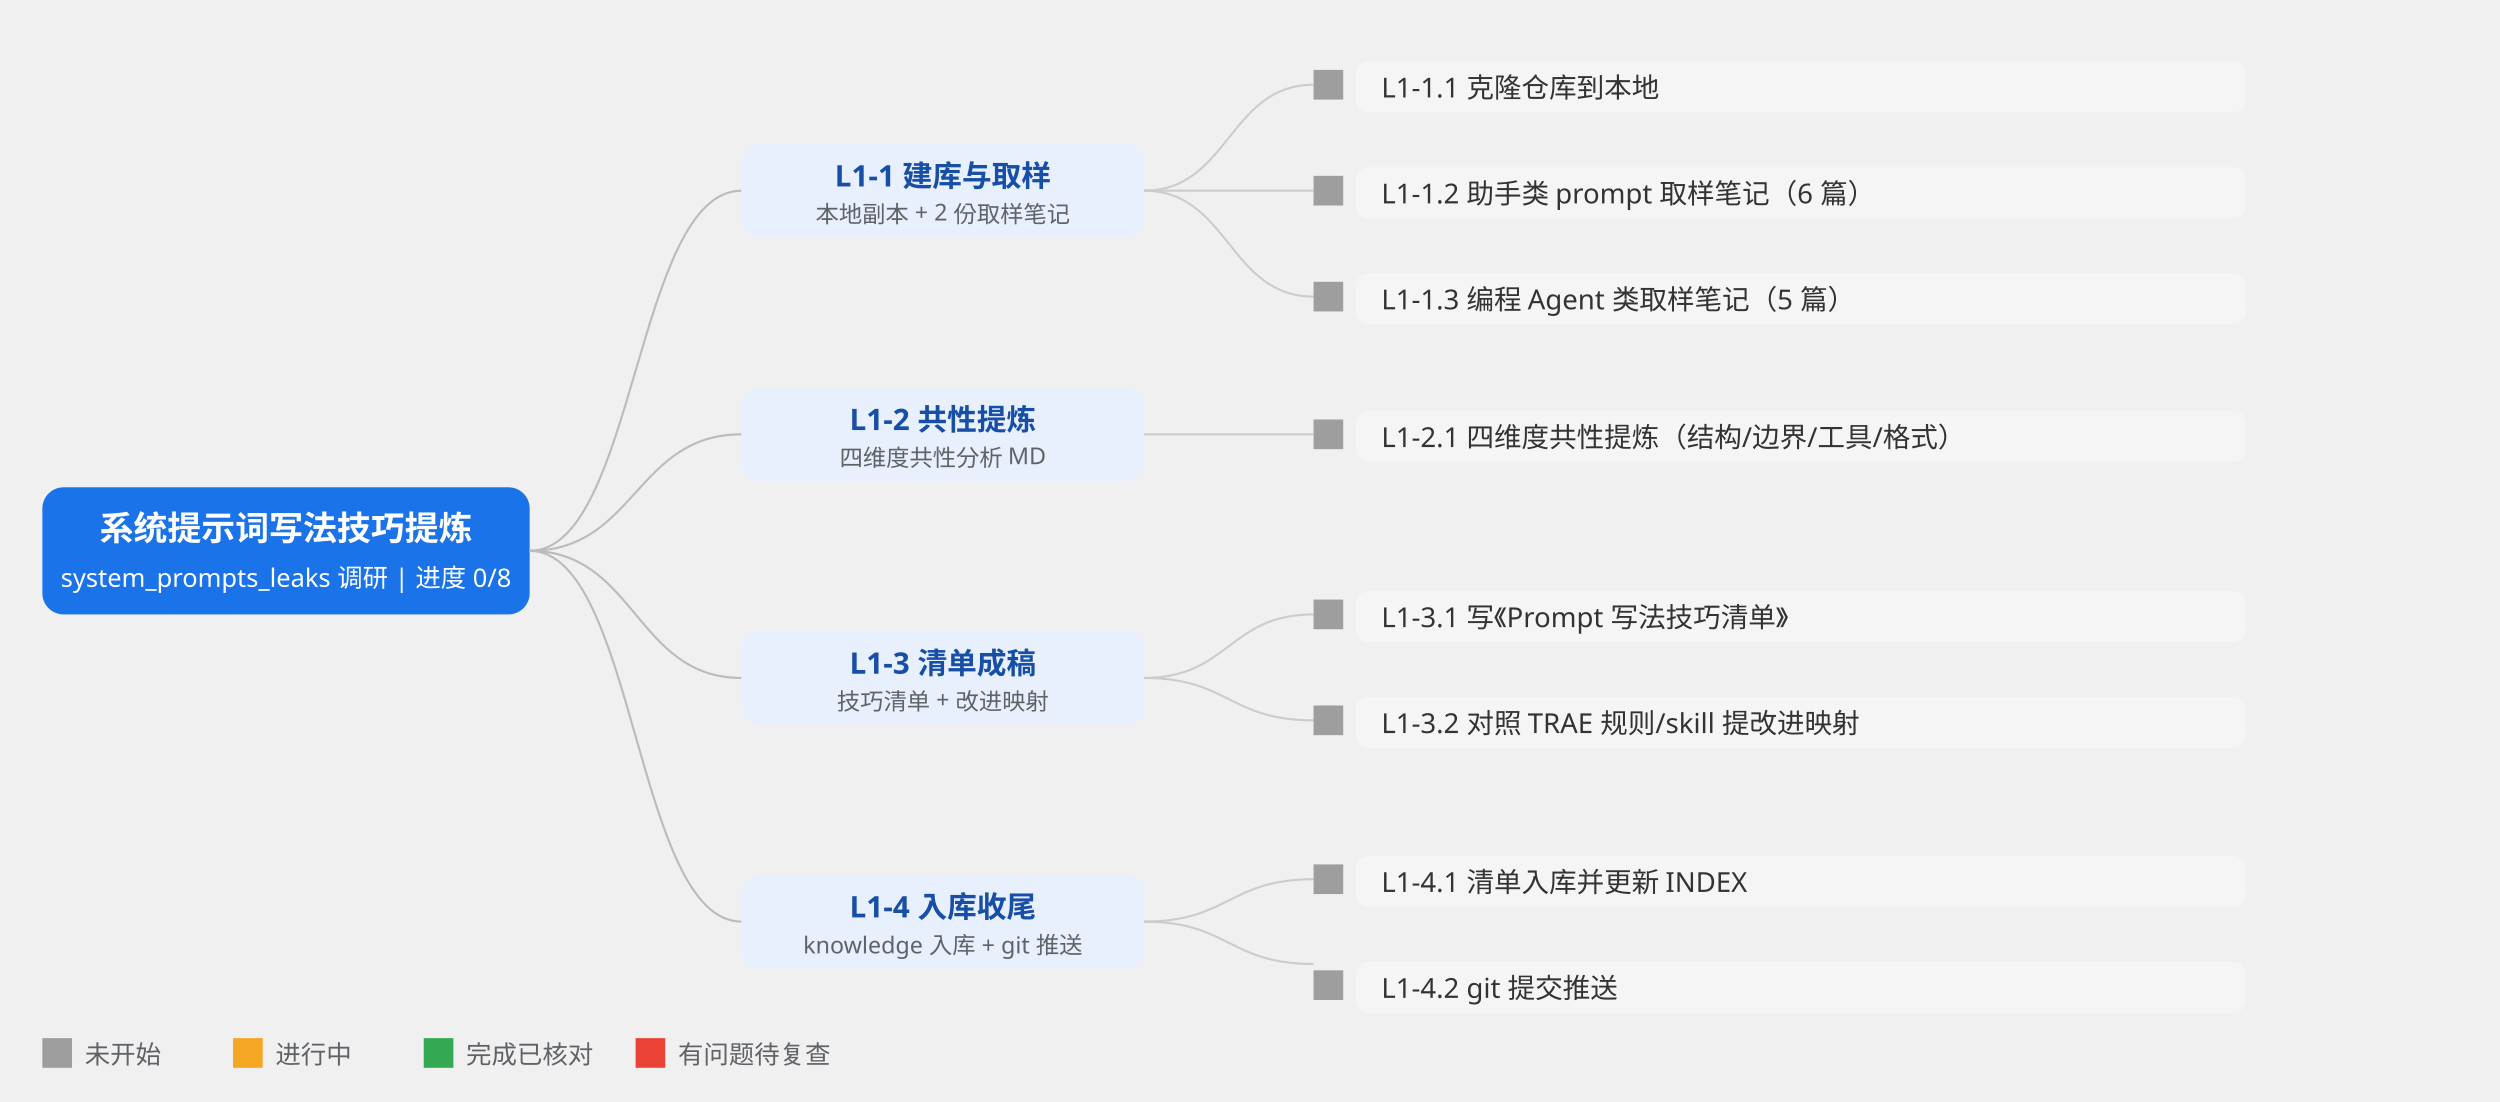
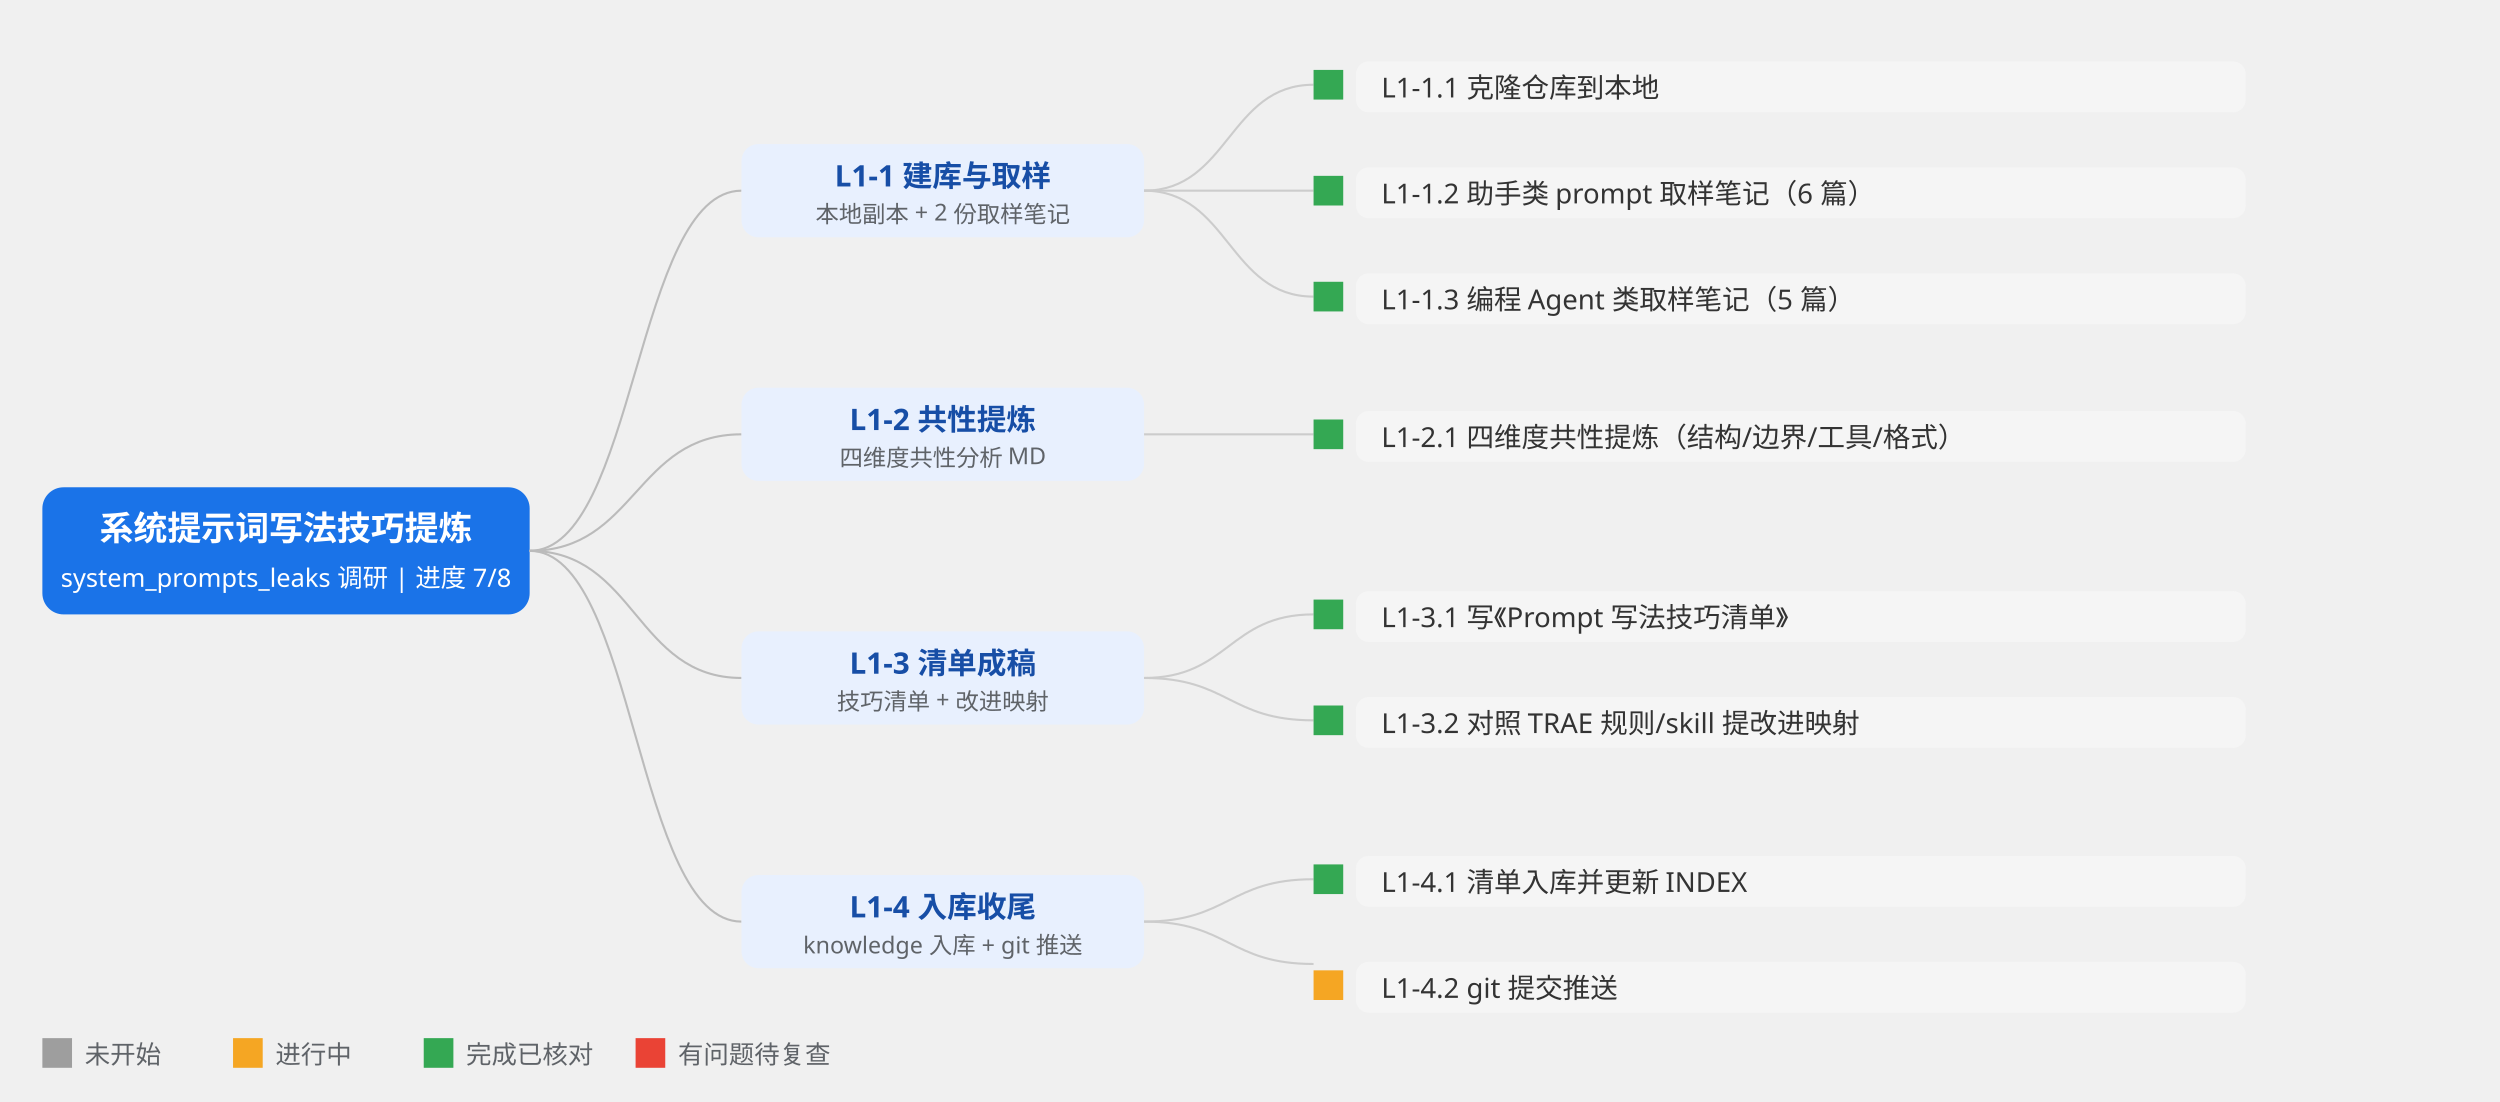
<svg xmlns="http://www.w3.org/2000/svg" font-family="Microsoft YaHei, sans-serif" width="1180" height="520">
  <rect x="20" y="230" width="230" height="60" rx="10" fill="#1a73e8" />
  <text x="135" y="255" fill="#fff" text-anchor="middle" font-size="16" font-weight="bold">系统提示词写法技巧提炼</text>
-   <text x="135" y="277" fill="#fff" text-anchor="middle" font-size="12">system_prompts_leaks 调研 | 进度 0/8</text>
+   <text x="135" y="277" fill="#fff" text-anchor="middle" font-size="12">system_prompts_leaks 调研 | 进度 7/8</text>
  <path d="M250,260 C300,260 300,90 350,90" stroke="#bbb" fill="none" />
  <path d="M250,260 C300,260 300,205 350,205" stroke="#bbb" fill="none" />
  <path d="M250,260 C300,260 300,320 350,320" stroke="#bbb" fill="none" />
  <path d="M250,260 C300,260 300,435 350,435" stroke="#bbb" fill="none" />
  <rect x="350" y="68" width="190" height="44" rx="8" fill="#e8f0fe" />
  <text x="445" y="88" fill="#174ea6" text-anchor="middle" font-size="14" font-weight="bold">L1-1 建库与取样</text>
  <text x="445" y="105" fill="#5f6368" text-anchor="middle" font-size="11">本地副本 + 2 份取样笔记</text>
  <path d="M540,90 C580,90 580,40 620,40" stroke="#ccc" fill="none" />
  <path d="M540,90 C580,90 580,90 620,90" stroke="#ccc" fill="none" />
  <path d="M540,90 C580,90 580,140 620,140" stroke="#ccc" fill="none" />
-   <rect x="620" y="33" width="14" height="14" fill="#9E9E9E" />
+   <rect x="620" y="33" width="14" height="14" fill="#34A853" />
  <rect x="640" y="29" width="420" height="24" rx="6" fill="#f5f5f5" />
  <text x="652" y="46" fill="#333" font-size="13">L1-1.1 克隆仓库到本地</text>
-   <rect x="620" y="83" width="14" height="14" fill="#9E9E9E" />
+   <rect x="620" y="83" width="14" height="14" fill="#34A853" />
  <rect x="640" y="79" width="420" height="24" rx="6" fill="#f5f5f5" />
  <text x="652" y="96" fill="#333" font-size="13">L1-1.2 助手类 prompt 取样笔记（6 篇）</text>
-   <rect x="620" y="133" width="14" height="14" fill="#9E9E9E" />
+   <rect x="620" y="133" width="14" height="14" fill="#34A853" />
  <rect x="640" y="129" width="420" height="24" rx="6" fill="#f5f5f5" />
  <text x="652" y="146" fill="#333" font-size="13">L1-1.3 编程 Agent 类取样笔记（5 篇）</text>
  <rect x="350" y="183" width="190" height="44" rx="8" fill="#e8f0fe" />
  <text x="445" y="203" fill="#174ea6" text-anchor="middle" font-size="14" font-weight="bold">L1-2 共性提炼</text>
  <text x="445" y="220" fill="#5f6368" text-anchor="middle" font-size="11">四维度共性分析 MD</text>
  <path d="M540,205 C580,205 580,205 620,205" stroke="#ccc" fill="none" />
-   <rect x="620" y="198" width="14" height="14" fill="#9E9E9E" />
+   <rect x="620" y="198" width="14" height="14" fill="#34A853" />
  <rect x="640" y="194" width="420" height="24" rx="6" fill="#f5f5f5" />
  <text x="652" y="211" fill="#333" font-size="13">L1-2.1 四维度共性提炼（结构/边界/工具/格式）</text>
  <rect x="350" y="298" width="190" height="44" rx="8" fill="#e8f0fe" />
  <text x="445" y="318" fill="#174ea6" text-anchor="middle" font-size="14" font-weight="bold">L1-3 清单成稿</text>
  <text x="445" y="335" fill="#5f6368" text-anchor="middle" font-size="11">技巧清单 + 改进映射</text>
  <path d="M540,320 C580,320 580,290 620,290" stroke="#ccc" fill="none" />
  <path d="M540,320 C580,320 580,340 620,340" stroke="#ccc" fill="none" />
-   <rect x="620" y="283" width="14" height="14" fill="#9E9E9E" />
+   <rect x="620" y="283" width="14" height="14" fill="#34A853" />
  <rect x="640" y="279" width="420" height="24" rx="6" fill="#f5f5f5" />
  <text x="652" y="296" fill="#333" font-size="13">L1-3.1 写《Prompt 写法技巧清单》</text>
-   <rect x="620" y="333" width="14" height="14" fill="#9E9E9E" />
+   <rect x="620" y="333" width="14" height="14" fill="#34A853" />
  <rect x="640" y="329" width="420" height="24" rx="6" fill="#f5f5f5" />
  <text x="652" y="346" fill="#333" font-size="13">L1-3.2 对照 TRAE 规则/skill 提改进映射</text>
  <rect x="350" y="413" width="190" height="44" rx="8" fill="#e8f0fe" />
  <text x="445" y="433" fill="#174ea6" text-anchor="middle" font-size="14" font-weight="bold">L1-4 入库收尾</text>
  <text x="445" y="450" fill="#5f6368" text-anchor="middle" font-size="11">knowledge 入库 + git 推送</text>
  <path d="M540,435 C580,435 580,415 620,415" stroke="#ccc" fill="none" />
  <path d="M540,435 C580,435 580,455 620,455" stroke="#ccc" fill="none" />
-   <rect x="620" y="408" width="14" height="14" fill="#9E9E9E" />
+   <rect x="620" y="408" width="14" height="14" fill="#34A853" />
  <rect x="640" y="404" width="420" height="24" rx="6" fill="#f5f5f5" />
  <text x="652" y="421" fill="#333" font-size="13">L1-4.1 清单入库并更新 INDEX</text>
-   <rect x="620" y="458" width="14" height="14" fill="#9E9E9E" />
+   <rect x="620" y="458" width="14" height="14" fill="#F5A623" />
  <rect x="640" y="454" width="420" height="24" rx="6" fill="#f5f5f5" />
  <text x="652" y="471" fill="#333" font-size="13">L1-4.2 git 提交推送</text>
  <rect x="20" y="490" width="14" height="14" fill="#9E9E9E" />
  <text x="40" y="502" fill="#5f6368" font-size="12">未开始</text>
  <rect x="110" y="490" width="14" height="14" fill="#F5A623" />
  <text x="130" y="502" fill="#5f6368" font-size="12">进行中</text>
  <rect x="200" y="490" width="14" height="14" fill="#34A853" />
  <text x="220" y="502" fill="#5f6368" font-size="12">完成已核对</text>
  <rect x="300" y="490" width="14" height="14" fill="#EA4335" />
  <text x="320" y="502" fill="#5f6368" font-size="12">有问题待复查</text>
</svg>
